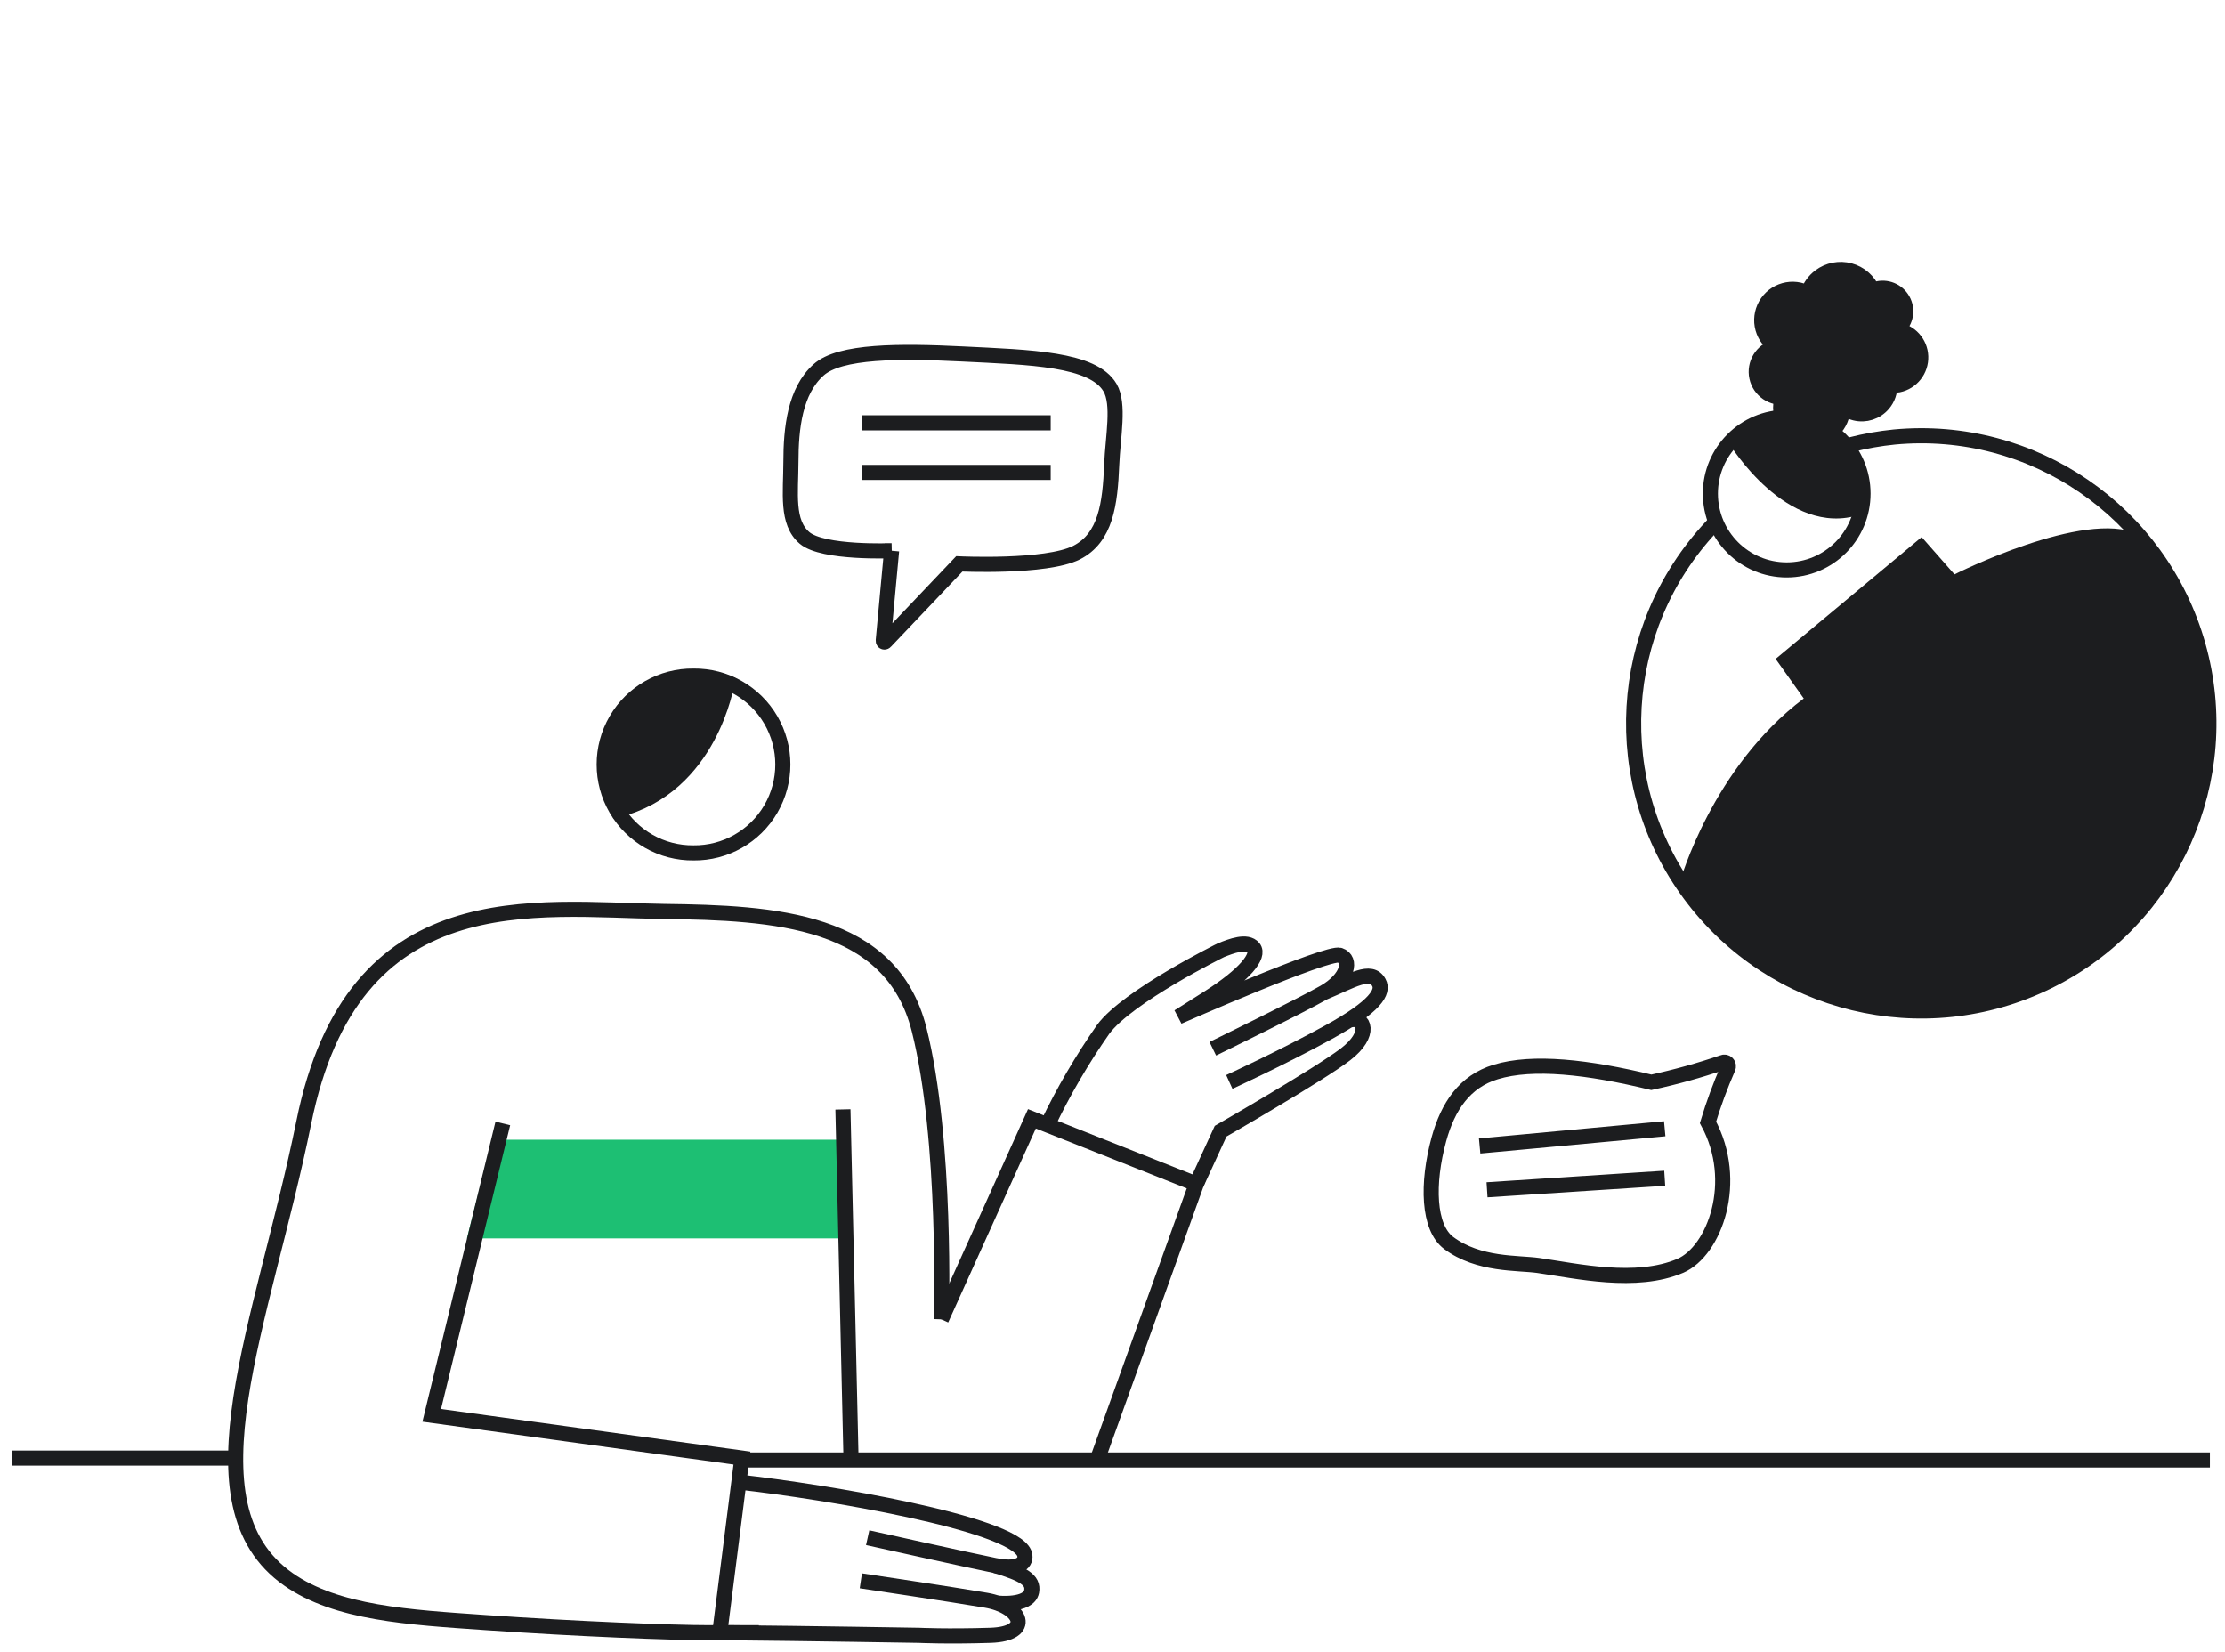
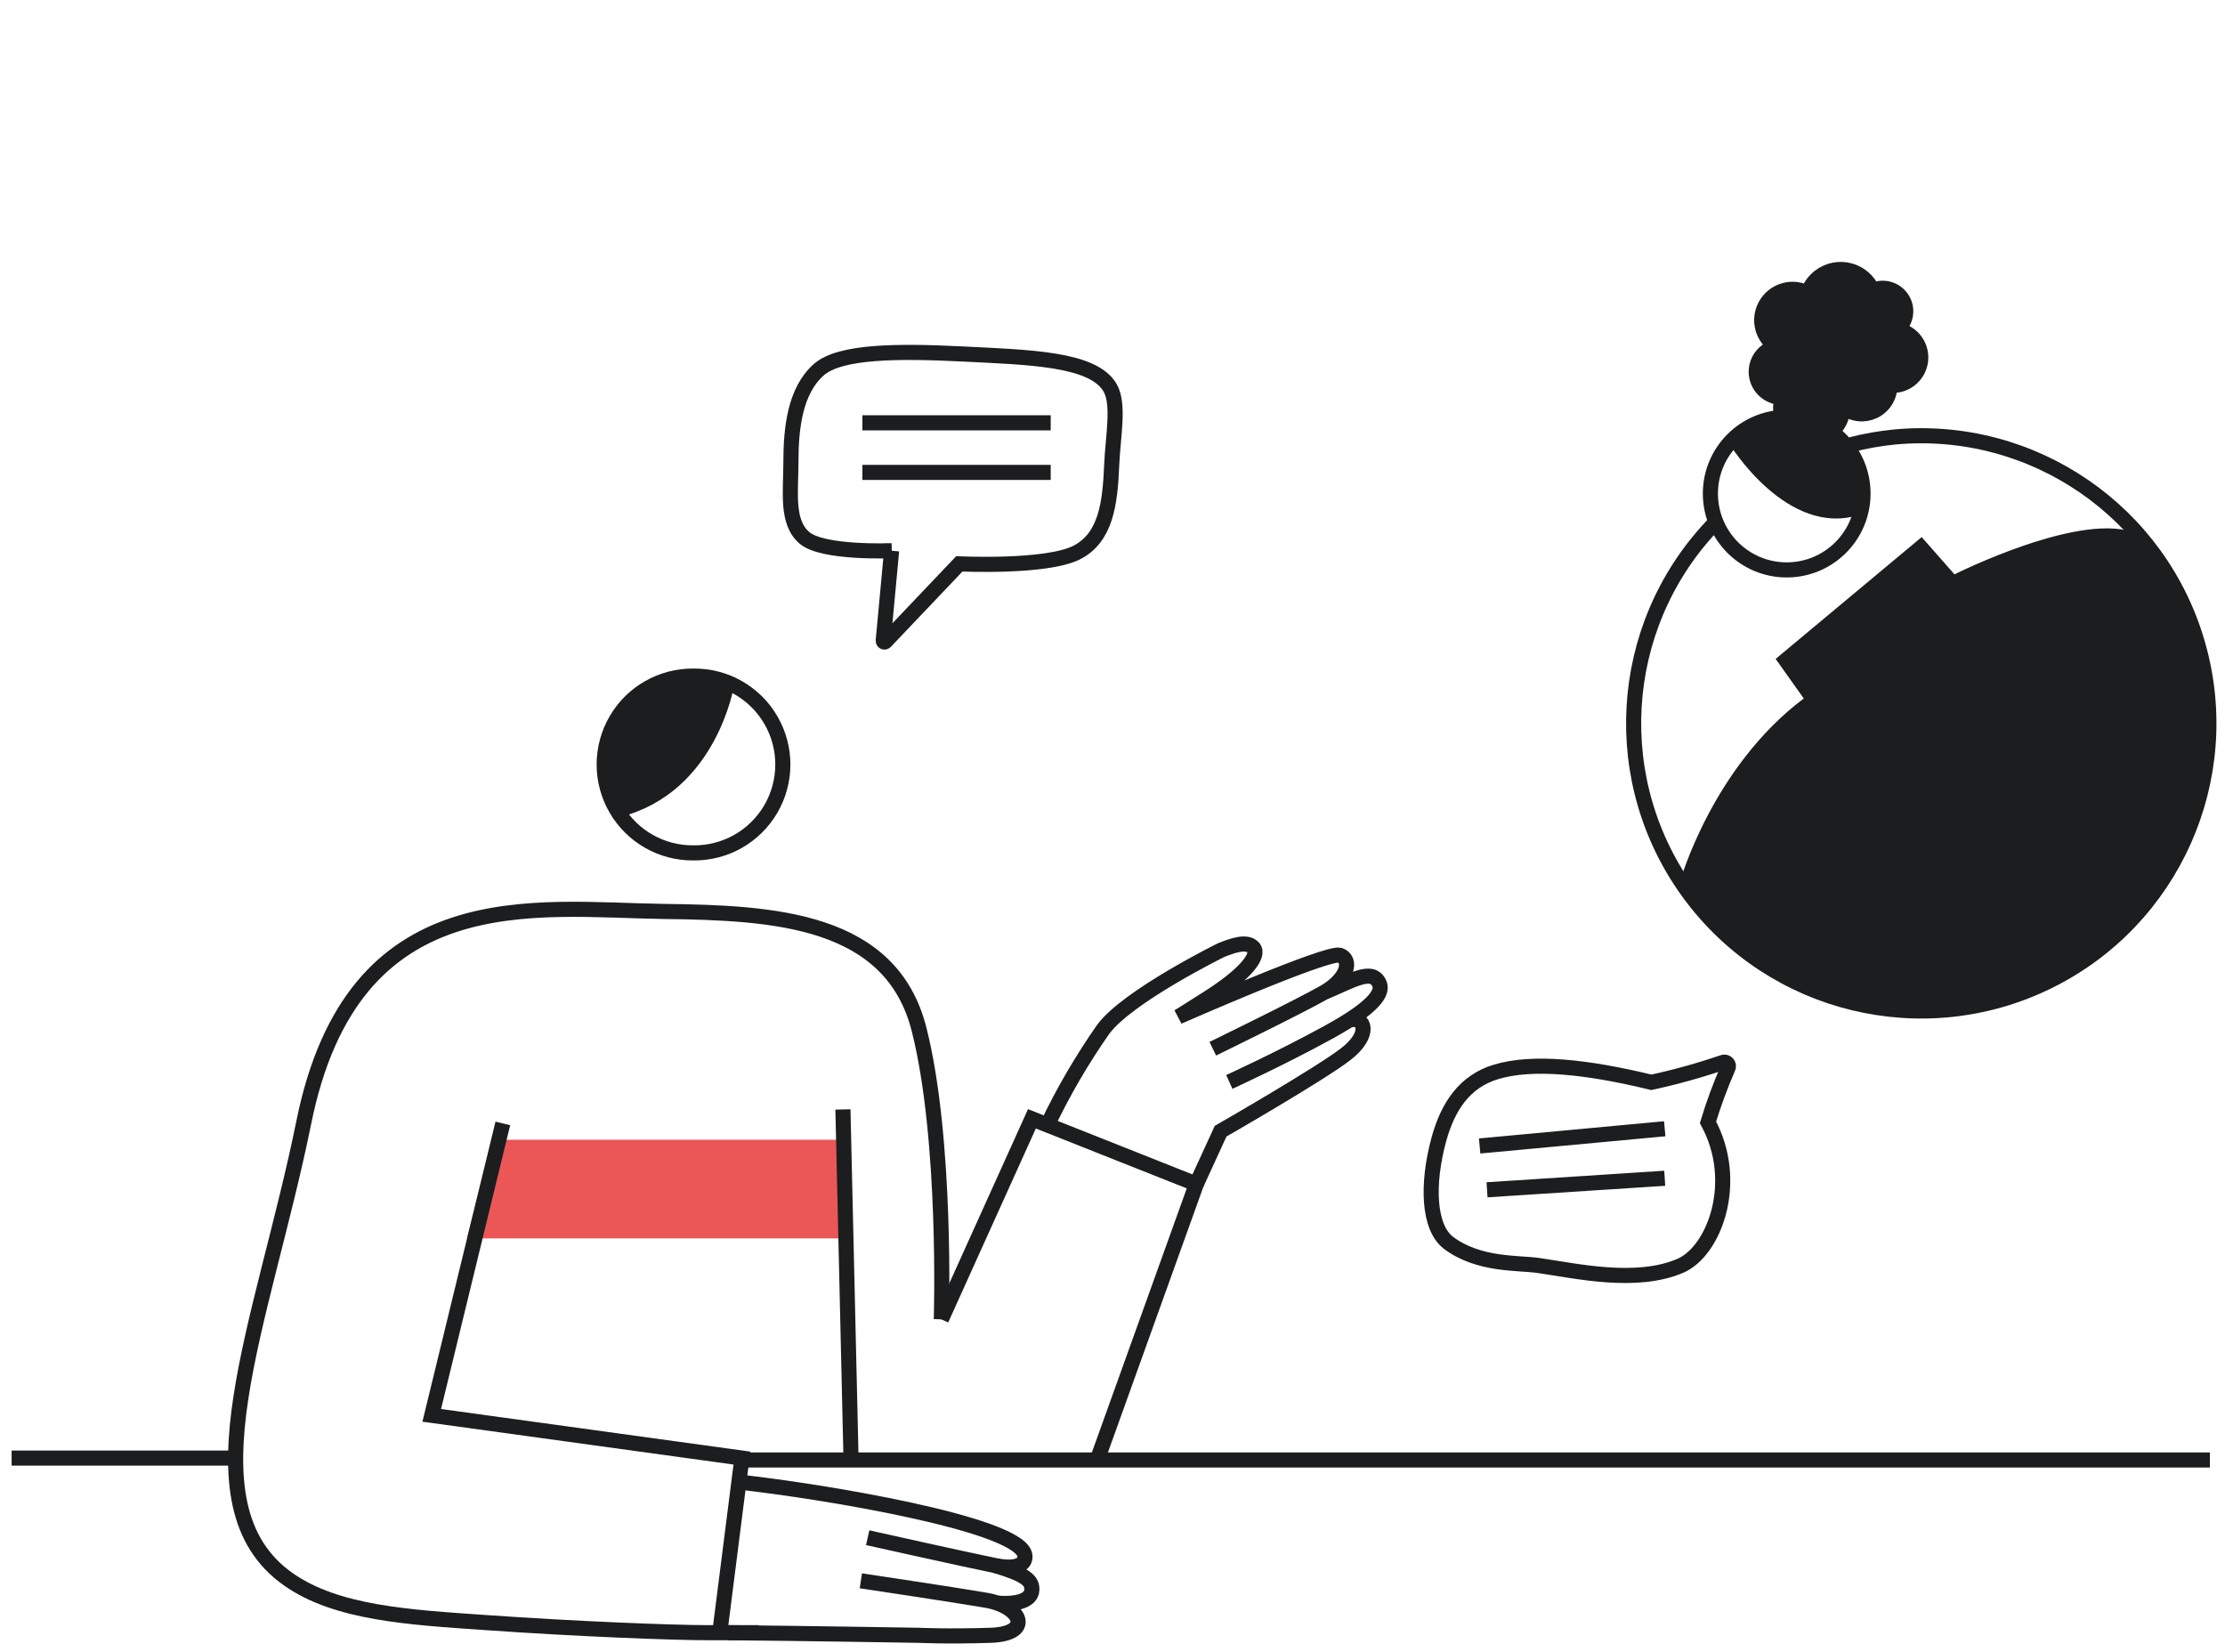
<svg xmlns="http://www.w3.org/2000/svg" width="221" height="164" viewBox="0 0 221 164" fill="none">
  <path d="M73.5 145h146m-218.346-.189h22.001m45.729-60.106a8.779 8.779 0 100-17.557 8.779 8.779 0 100 17.557z" stroke="#1C1D1F" stroke-width="1.5" stroke-miterlimit="10" />
-   <path d="M83.725 113.941v8.305H47.341l2.114-8.305h34.27z" fill="#1DBF73" stroke="#1DBF73" stroke-width="1.5" stroke-miterlimit="10" />
+   <path d="M83.725 113.941v8.305H47.341l2.114-8.305h34.27z" fill="#EB5757" stroke="#EB5757" stroke-width="1.5" stroke-miterlimit="10" />
  <path d="M72.205 67.805s-1.618 10.328-10.848 12.618c0 0-3.329-6.946 1.863-11.213 4.03-3.29 8.985-1.405 8.985-1.405z" fill="#1C1D1F" stroke="#1C1D1F" stroke-width="1.5" stroke-miterlimit="10" />
  <path d="M49.944 111.575l-7.062 28.992 30.812 4.244-2.199 17.312m12.23-51.937l.802 34.624" stroke="#1C1D1F" stroke-width="1.5" stroke-miterlimit="10" />
  <path d="M73.388 147.191c8.642.962 27.04 4.061 28.338 7.046.283.649-.061 1.817-2.863 1.252-2.801-.565-12.68-2.771-12.68-2.771" stroke="#1C1D1F" stroke-width="1.5" stroke-miterlimit="10" />
  <path d="M75.373 162.153H70.42c-3.642 0-13.093-.367-22.231-1.008-7.558-.526-14.75-.923-19.543-4.29-10.589-7.435-2.52-25.457 1.526-45.372 4.879-24.19 22.918-21.137 35.782-20.961 10.97.13 22.566.763 25.337 11.724 2.772 10.962 2.207 28.786 2.207 28.786" stroke="#1C1D1F" stroke-width="1.5" stroke-miterlimit="10" />
  <path d="M85.504 157.001s9.16 1.366 12.444 1.931c3.557.611 4.702 3.344.42 3.481-4.283.137-7.1 0-7.1 0s-11.131-.191-18.956-.26" stroke="#1C1D1F" stroke-width="1.5" stroke-miterlimit="10" />
  <path d="M98.863 155.489c2.741.832 3.817 1.405 3.604 2.58-.298 1.489-3.398 1.145-3.398 1.145m-5.572-28.181l9-19.916 16.33 6.481-9.78 27.213m11.414-40.655s8.619-4.199 11.046-5.588c2.428-1.39 2.779-3.282 1.573-3.694-1.206-.413-16.032 6.106-16.032 6.106s1.237-.763 3-1.893c3.596-2.29 5.108-4.168 4.459-4.954-.649-.786-2.237-.16-3.222.23 0 0-9.291 4.58-11.711 7.869a66.593 66.593 0 00-5.534 9.488m18.062-4.267s5.137-2.344 9.863-4.939c4.725-2.595 5.489-4.03 4.993-4.931-.764-1.435-2.711-.153-5.451.985" stroke="#1C1D1F" stroke-width="1.5" stroke-miterlimit="10" />
  <path d="M118.827 117.598l2.412-5.252s9.772-5.61 12.406-7.633c2.633-2.023 1.862-3.779.45-3.412m18.697 24.38c-2.031-.29-5.909 0-8.902-2.236-2.03-1.527-2.183-5.87-.969-10.305.901-3.275 2.565-5.733 5.634-6.672 3.695-1.13 9.161-.504 15.466 1.023a63.17 63.17 0 007.085-1.969.4.4 0 01.463.089.405.405 0 01.064.468 48.51 48.51 0 00-1.985 5.389c3.199 5.885.641 12.778-2.741 14.244-4.397 1.885-10.298.519-14.115-.031zm-5.825-11.867l18.383-1.71m-17.65 6.062l17.65-1.145m18.491-72.855a29.288 29.288 0 014.313-.763 28.57 28.57 0 0130.167 20.677 28.559 28.559 0 01-14.897 33.4 28.574 28.574 0 01-35.543-8.627 28.56 28.56 0 012.074-36.511l.305-.344" stroke="#1C1D1F" stroke-width="1.5" stroke-miterlimit="10" />
  <path d="M177.467 56.601a7.58 7.58 0 10-7.581-7.58 7.58 7.58 0 007.581 7.58z" stroke="#1C1D1F" stroke-width="1.5" stroke-miterlimit="10" />
  <path d="M166.893 87.485s3.191-11.305 12.268-18.114l-2.794-3.93 14.505-12.1 3.26 3.703s12.917-6.504 18.223-3.993c0 0 4.038 4.023 6.565 12.214 2.458 7.946.168 18.64-9.359 28.144-11.329 11.297-26.644 6.396-31.835 3.816a30.132 30.132 0 01-10.833-9.74zm4.871-43.419s5.726 9.42 12.978 7.046c0 0 1.863-5.985-3.748-8.756a7.547 7.547 0 00-9.23 1.71zm10.444-5.144a2.784 2.784 0 004.841 1.198c.45-.529.686-1.206.663-1.9.283.045.572.045.855 0a2.778 2.778 0 00-.191-5.473 2.289 2.289 0 00-1.848-4.069 2.55 2.55 0 00-.526.19 3.441 3.441 0 00-5.247-1.41 3.446 3.446 0 00-1.197 1.67 3.06 3.06 0 00-2.33-.283 3.06 3.06 0 00-1.849 1.448 3.075 3.075 0 00-.284 2.33 3.073 3.073 0 001.448 1.849h-.237a2.542 2.542 0 001.069 4.962" fill="#1C1D1F" />
  <path d="M182.208 38.922a2.784 2.784 0 004.841 1.198c.45-.529.686-1.206.663-1.9.283.045.572.045.855 0a2.778 2.778 0 00-.191-5.473 2.289 2.289 0 00-1.848-4.069 2.55 2.55 0 00-.526.19 3.441 3.441 0 00-5.247-1.41 3.446 3.446 0 00-1.197 1.67 3.06 3.06 0 00-2.33-.283 3.06 3.06 0 00-1.849 1.448 3.075 3.075 0 00-.284 2.33 3.073 3.073 0 001.448 1.849h-.237a2.542 2.542 0 001.069 4.962" stroke="#1C1D1F" stroke-width="1.5" stroke-miterlimit="10" />
  <path d="M179.948 43.578a3.084 3.084 0 100-6.168 3.084 3.084 0 000 6.168z" fill="#1C1D1F" stroke="#1C1D1F" stroke-width="1.5" stroke-miterlimit="10" />
  <path d="M88.56 54.695s-6.81.283-8.643-1.267c-1.832-1.55-1.366-4.473-1.359-7.519 0-3.397.405-7.068 2.733-9.16 2.107-1.923 8.077-1.9 14.291-1.595 6.711.336 12.979.465 14.673 3.343.955 1.634.283 4.87.168 7.633-.16 3.909-.58 7.275-3.496 8.756C103.873 56.413 95.285 56 95.285 56l-7.344 7.725a.122.122 0 01-.198-.017.122.122 0 01-.016-.074l.832-8.939zm-2.902-7.778h18.704m-18.704-4.923h18.704" stroke="#1C1D1F" stroke-width="1.5" stroke-miterlimit="10" />
</svg>
